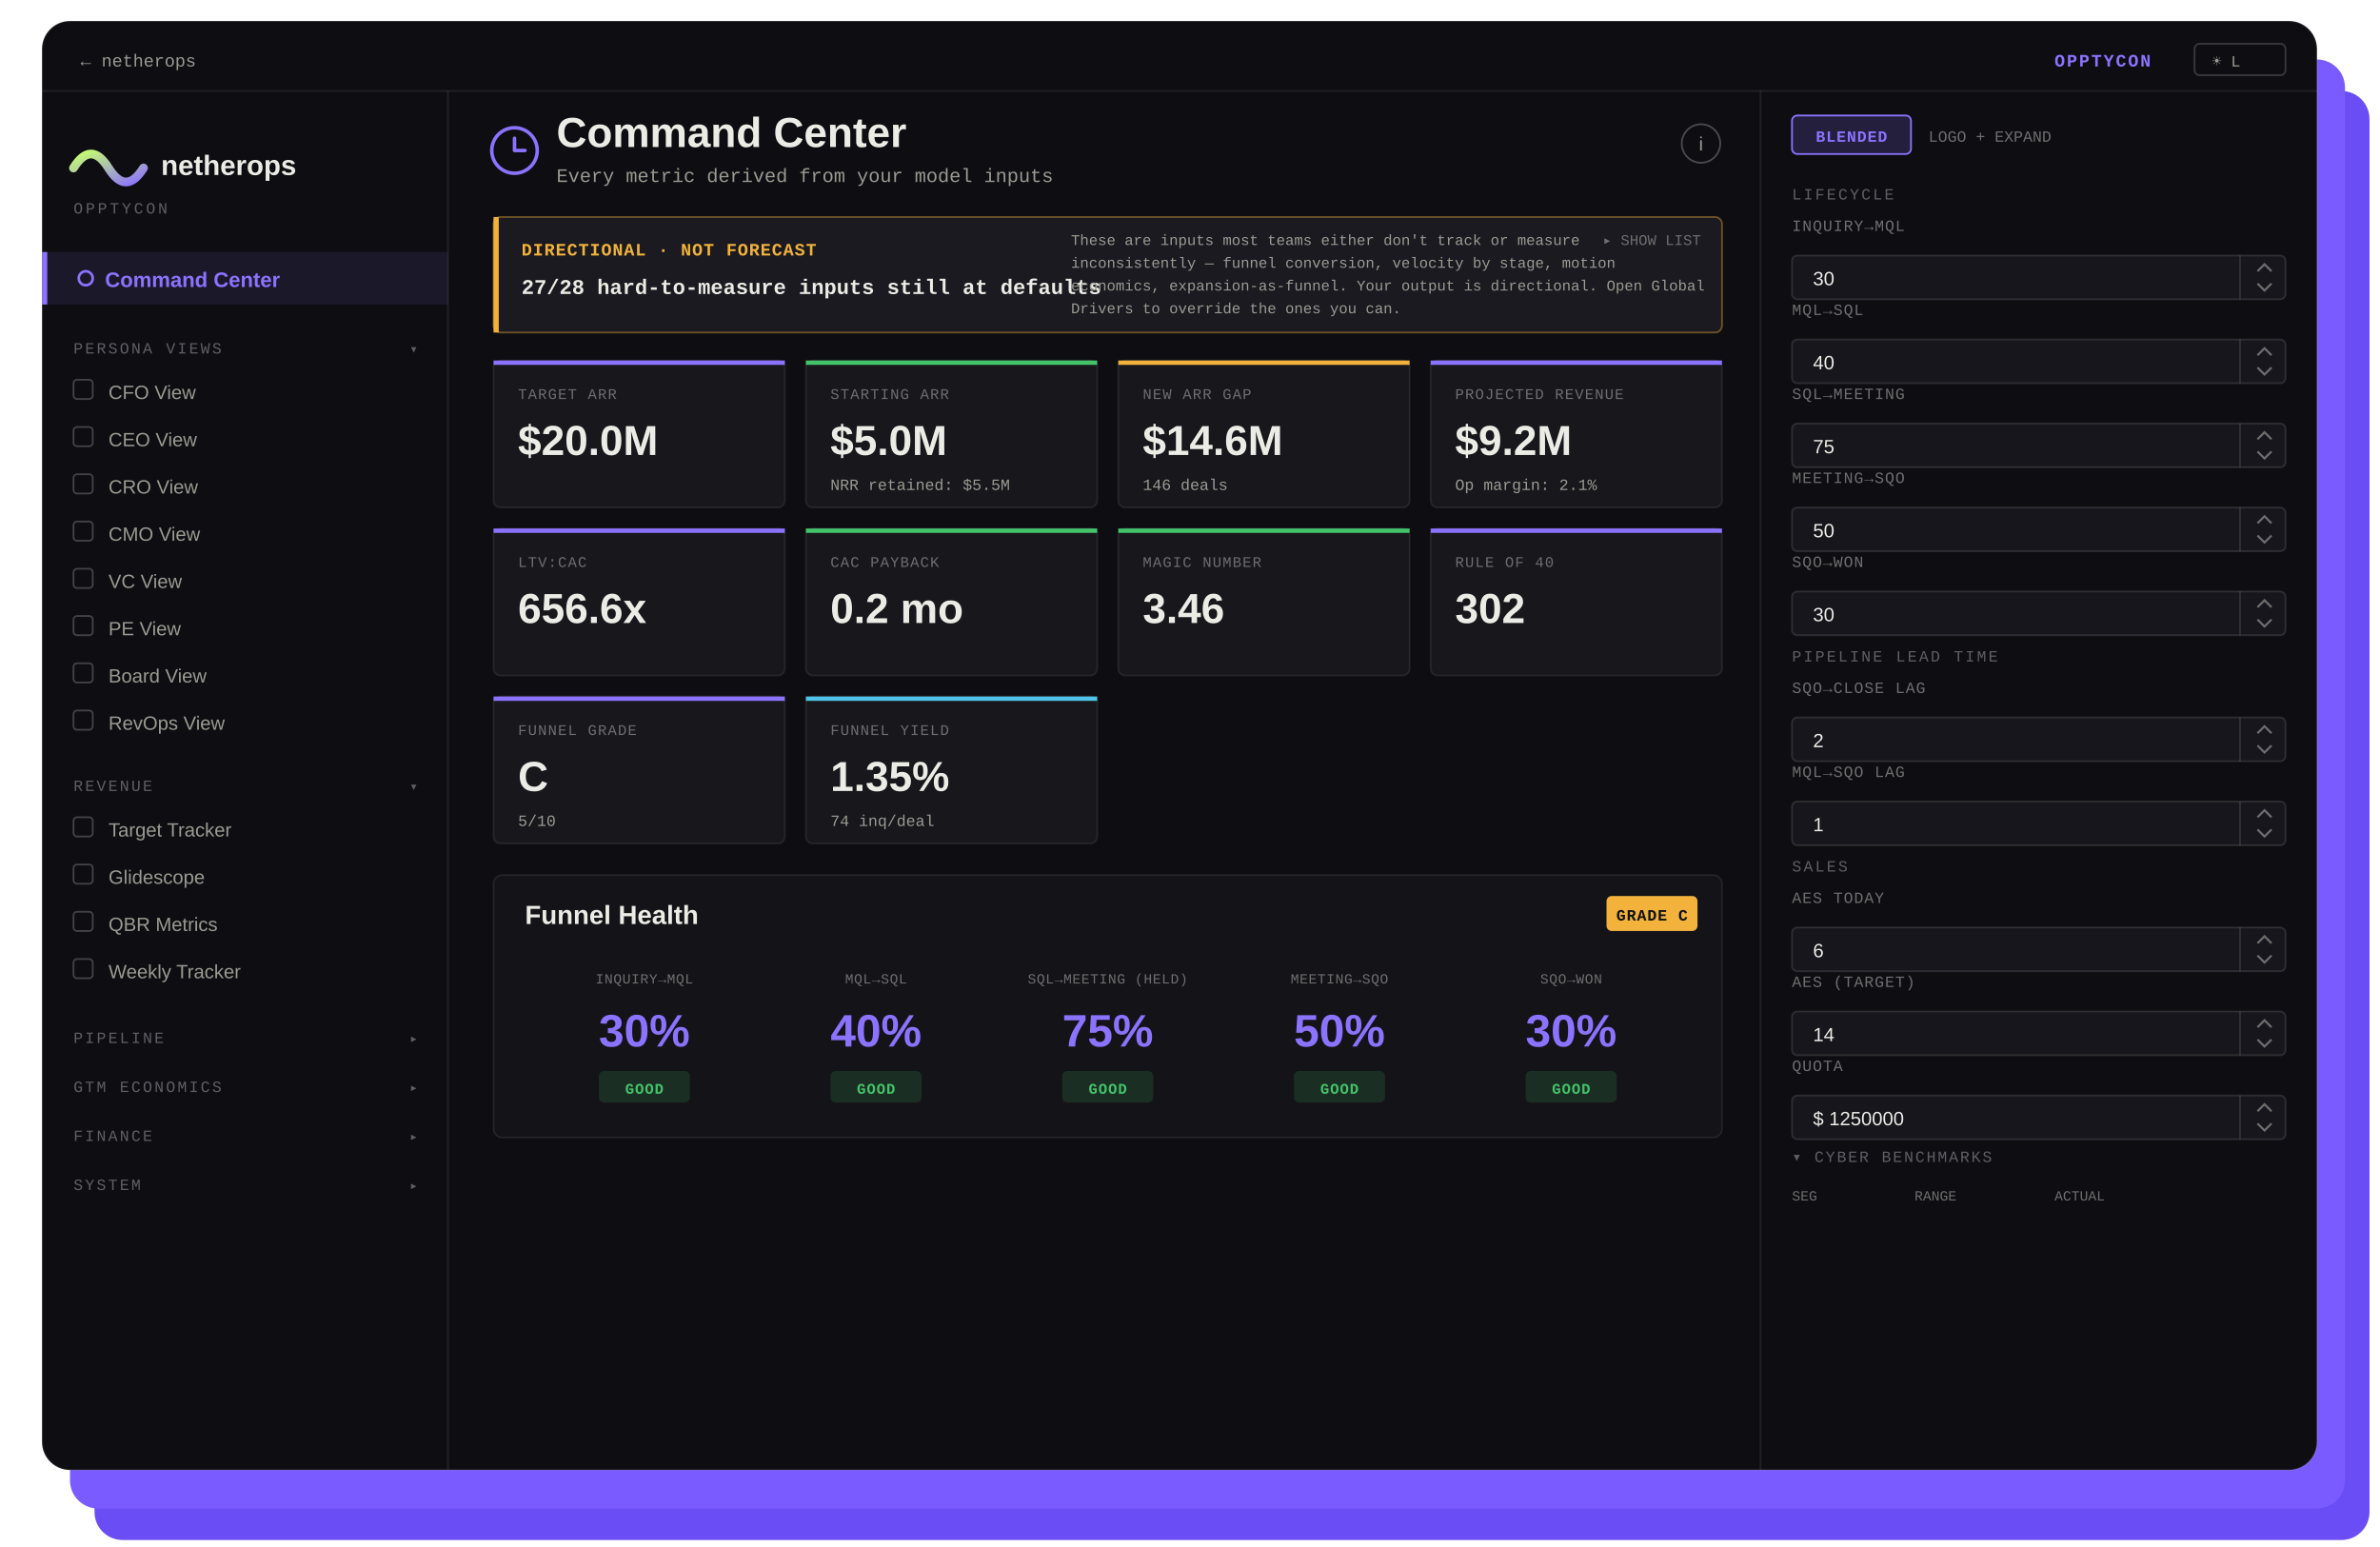
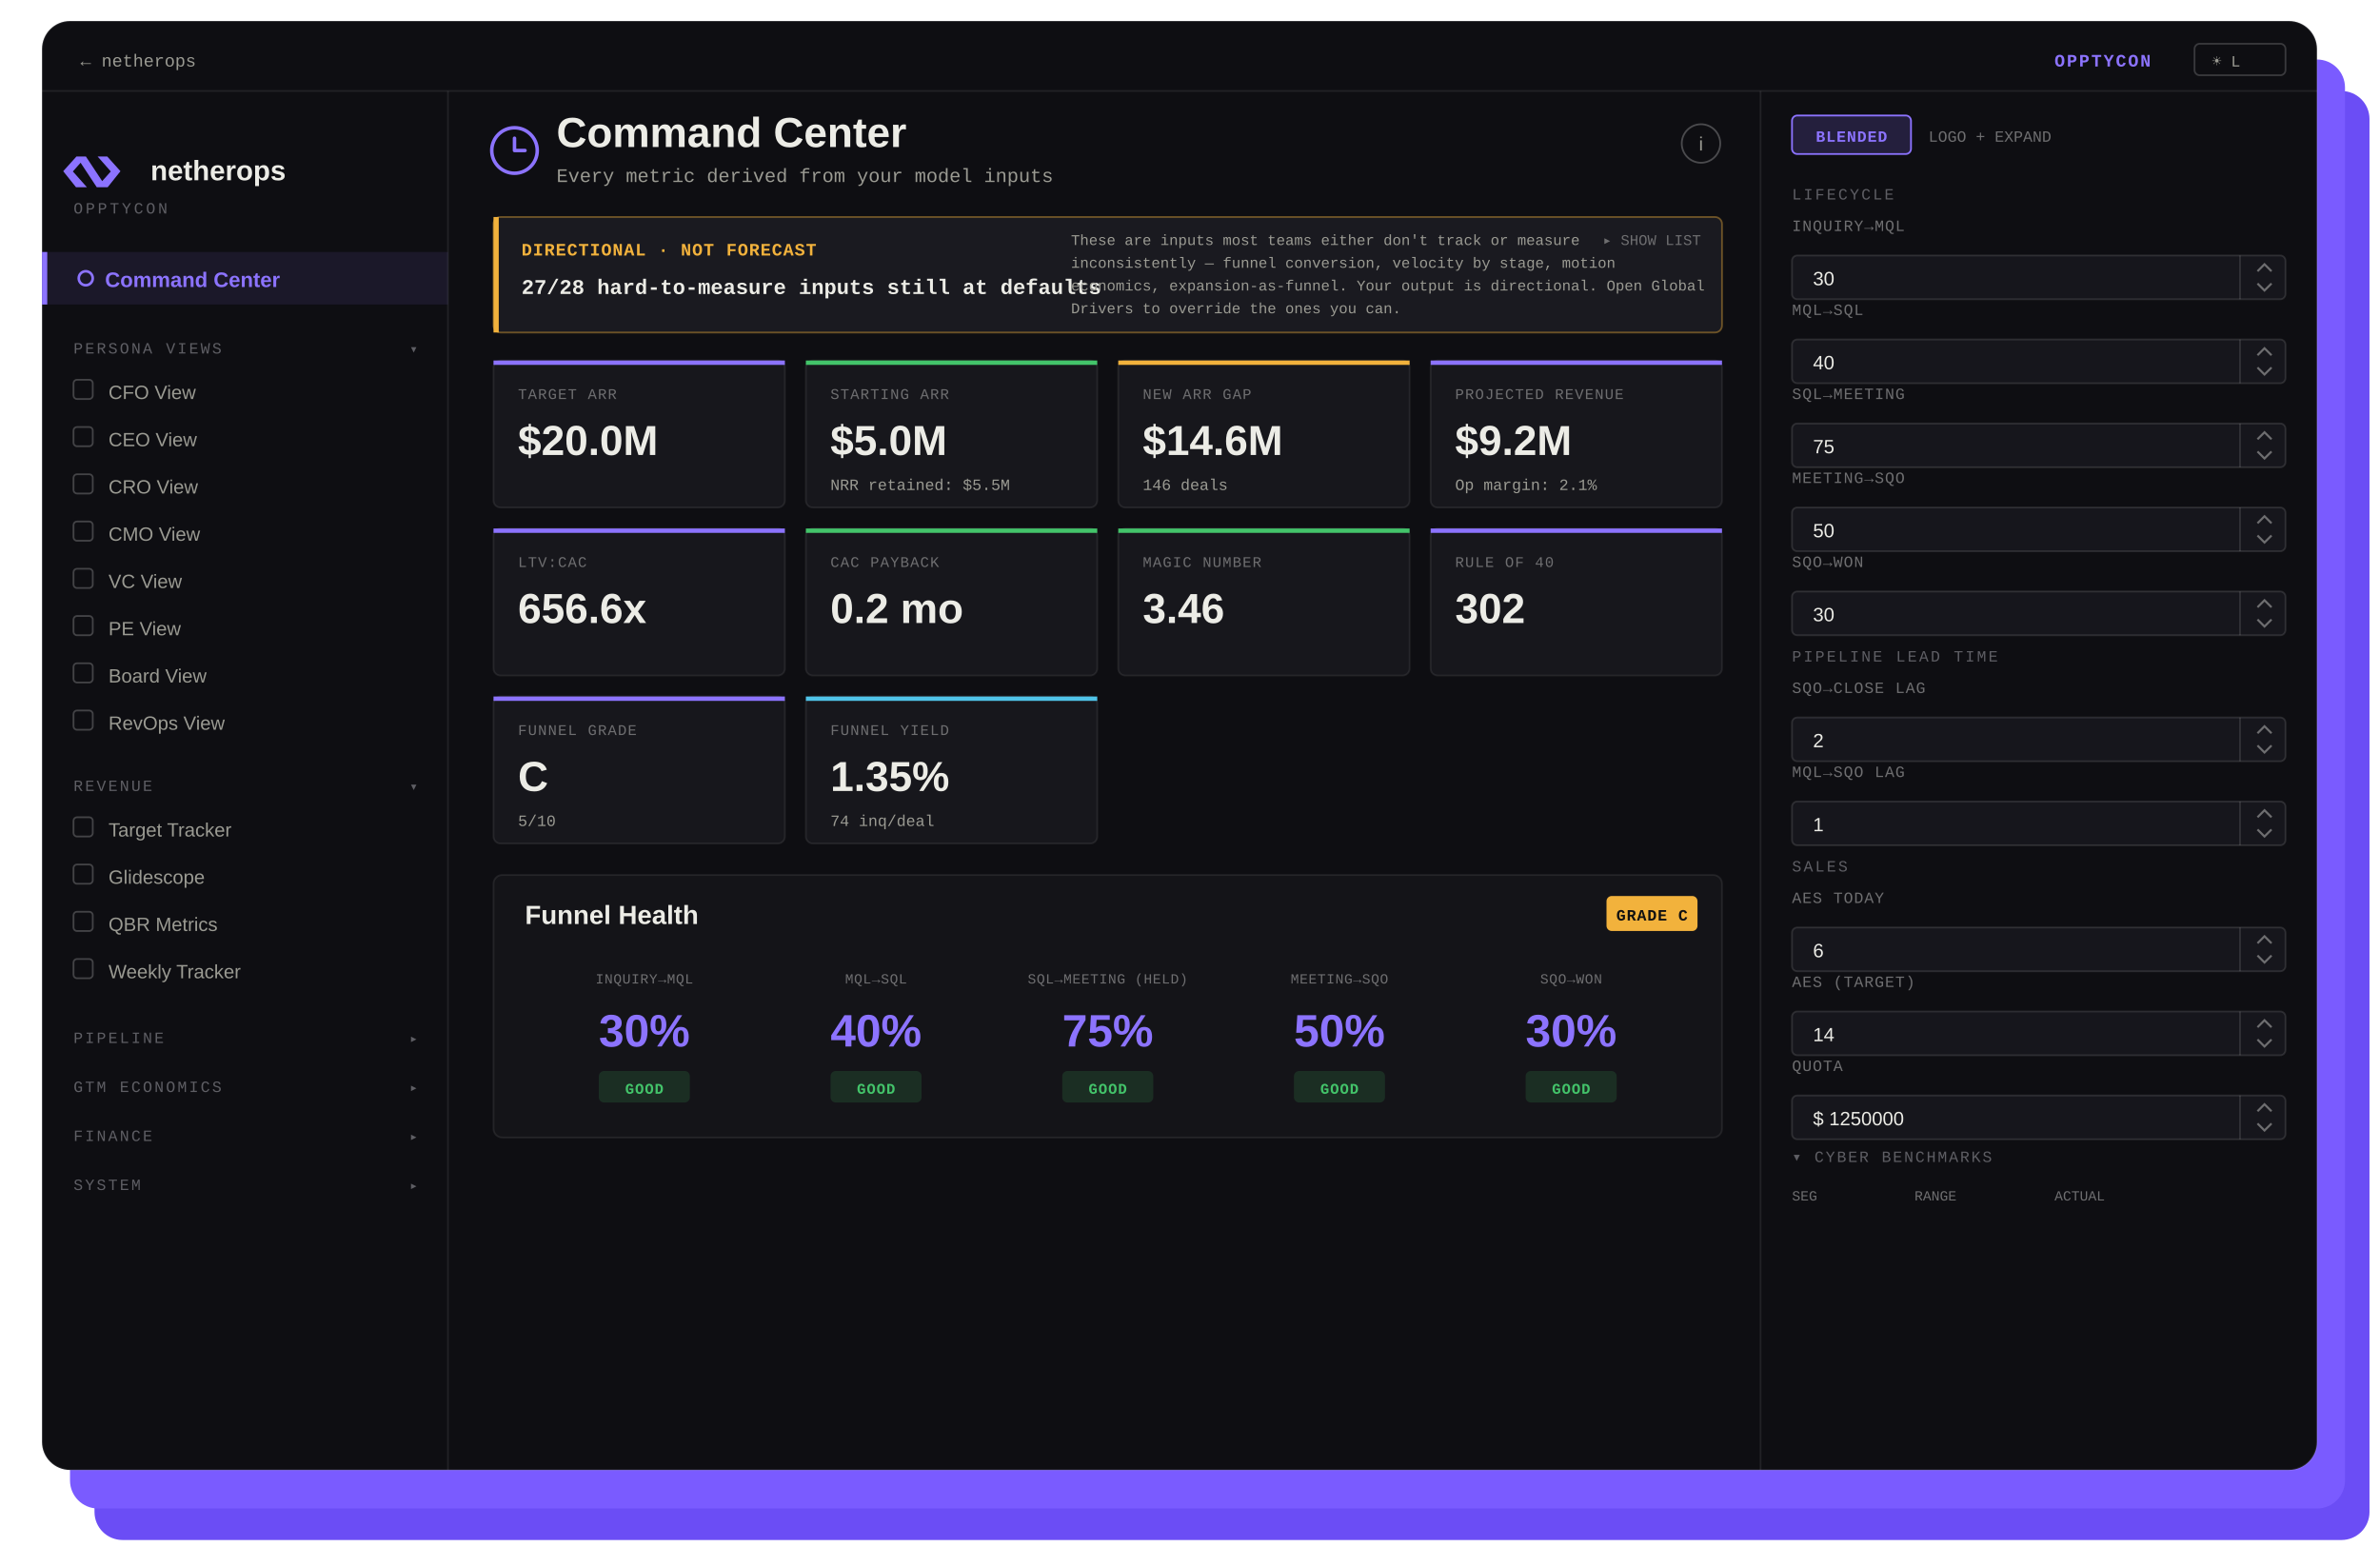
<svg xmlns="http://www.w3.org/2000/svg" viewBox="0 0 1360 884">
  <defs>
    <style>
 .mono{font-family:'JetBrains Mono','Courier New',monospace;}
 .ink{fill:#ECECE6;}.mut{fill:#9A9A92;}.faint{fill:#6E6E70;}.dim{fill:#5E5E64;}
 .v{fill:#8C73FF;}.g{fill:#43C46A;}.a{fill:#F2B23C;}.cy{fill:#4FC3E8;}
</style>
    <linearGradient id="lg" x1="0" y1="0" x2="1" y2="1">
      <stop offset="0%" stop-color="#C8FF6E" />
      <stop offset="100%" stop-color="#8C73FF" />
    </linearGradient>
  </defs>
  <rect x="54" y="52" width="1300" height="828" rx="16" fill="#6B4DF5" />
  <rect x="40" y="34" width="1300" height="828" rx="16" fill="#7A5BFF" />
  <rect x="24" y="12" width="1300" height="828" rx="16" fill="#0E0E12" stroke="rgba(255,255,255,0.10)" stroke-width="1" />
  <line x1="24" y1="52" x2="1324" y2="52" stroke="rgba(255,255,255,0.08)" stroke-width="1" />
  <text x="46" y="38" font-family="'JetBrains Mono','Courier New',monospace" font-size="10" class="mut">← netherops</text>
  <text x="1174" y="38" font-family="'JetBrains Mono','Courier New',monospace" font-size="10" font-weight="700" letter-spacing="1" class="v">OPPTYCON</text>
  <rect x="1254" y="25" width="52" height="18" rx="3" fill="none" stroke="rgba(255,255,255,0.18)" stroke-width="1" />
  <text x="1264" y="38" font-family="'JetBrains Mono','Courier New',monospace" font-size="9" class="mut">☀ L</text>
  <line x1="256" y1="52" x2="256" y2="840" stroke="rgba(255,255,255,0.08)" stroke-width="1" />
  <line x1="1006" y1="52" x2="1006" y2="840" stroke="rgba(255,255,255,0.08)" stroke-width="1" />
-   <path d="M42 96 q10 -16 20 0 q10 16 20 0" fill="none" stroke="url(#lg)" stroke-width="5" stroke-linecap="round" />
-   <text x="92" y="100" font-family="'Archivo','Helvetica Neue',Arial,sans-serif" font-size="16" font-weight="700" class="ink">netherops</text>
+   <g transform="matrix(0.024,0,0,-0.024,36,107)">
+     <path d="M804 0H1063L1368 382 1054 732H824L1138 376 933 146 547 729 549 732H320L5 382 310 0H570L235 376 419 584 804 0Z" fill="#8C73FF" />
+   </g>
+   <text x="86" y="103" font-family="'Archivo','Helvetica Neue',Arial,sans-serif" font-size="16" font-weight="700" class="ink">netherops</text>
  <text x="42" y="122" font-family="'JetBrains Mono','Courier New',monospace" font-size="9" letter-spacing="1.5" class="dim">OPPTYCON</text>
  <rect x="24" y="144" width="232" height="30" rx="0" fill="rgba(140,115,255,0.10)" />
  <rect x="24" y="144" width="3" height="30" rx="0" fill="#8C73FF" />
  <text x="60" y="164" font-family="'Archivo','Helvetica Neue',Arial,sans-serif" font-size="12" font-weight="700" class="v">Command Center</text>
  <circle cx="49" cy="159" r="4" fill="none" stroke="#8C73FF" stroke-width="1.5" />
  <text x="42" y="202" font-family="'JetBrains Mono','Courier New',monospace" font-size="9" letter-spacing="1.2" class="dim">PERSONA VIEWS</text>
  <text x="234" y="202" font-family="'JetBrains Mono','Courier New',monospace" font-size="8" class="dim">▾</text>
  <rect x="42" y="217" width="11" height="11" rx="2" fill="none" stroke="rgba(255,255,255,0.22)" stroke-width="1" />
  <text x="62" y="228" font-family="'Archivo','Helvetica Neue',Arial,sans-serif" font-size="11" class="mut">CFO View</text>
  <rect x="42" y="244" width="11" height="11" rx="2" fill="none" stroke="rgba(255,255,255,0.22)" stroke-width="1" />
  <text x="62" y="255" font-family="'Archivo','Helvetica Neue',Arial,sans-serif" font-size="11" class="mut">CEO View</text>
  <rect x="42" y="271" width="11" height="11" rx="2" fill="none" stroke="rgba(255,255,255,0.22)" stroke-width="1" />
  <text x="62" y="282" font-family="'Archivo','Helvetica Neue',Arial,sans-serif" font-size="11" class="mut">CRO View</text>
  <rect x="42" y="298" width="11" height="11" rx="2" fill="none" stroke="rgba(255,255,255,0.22)" stroke-width="1" />
  <text x="62" y="309" font-family="'Archivo','Helvetica Neue',Arial,sans-serif" font-size="11" class="mut">CMO View</text>
  <rect x="42" y="325" width="11" height="11" rx="2" fill="none" stroke="rgba(255,255,255,0.22)" stroke-width="1" />
  <text x="62" y="336" font-family="'Archivo','Helvetica Neue',Arial,sans-serif" font-size="11" class="mut">VC View</text>
  <rect x="42" y="352" width="11" height="11" rx="2" fill="none" stroke="rgba(255,255,255,0.22)" stroke-width="1" />
  <text x="62" y="363" font-family="'Archivo','Helvetica Neue',Arial,sans-serif" font-size="11" class="mut">PE View</text>
  <rect x="42" y="379" width="11" height="11" rx="2" fill="none" stroke="rgba(255,255,255,0.22)" stroke-width="1" />
  <text x="62" y="390" font-family="'Archivo','Helvetica Neue',Arial,sans-serif" font-size="11" class="mut">Board View</text>
  <rect x="42" y="406" width="11" height="11" rx="2" fill="none" stroke="rgba(255,255,255,0.22)" stroke-width="1" />
  <text x="62" y="417" font-family="'Archivo','Helvetica Neue',Arial,sans-serif" font-size="11" class="mut">RevOps View</text>
  <text x="42" y="452" font-family="'JetBrains Mono','Courier New',monospace" font-size="9" letter-spacing="1.2" class="dim">REVENUE</text>
  <text x="234" y="452" font-family="'JetBrains Mono','Courier New',monospace" font-size="8" class="dim">▾</text>
  <rect x="42" y="467" width="11" height="11" rx="2" fill="none" stroke="rgba(255,255,255,0.22)" stroke-width="1" />
  <text x="62" y="478" font-family="'Archivo','Helvetica Neue',Arial,sans-serif" font-size="11" class="mut">Target Tracker</text>
  <rect x="42" y="494" width="11" height="11" rx="2" fill="none" stroke="rgba(255,255,255,0.22)" stroke-width="1" />
  <text x="62" y="505" font-family="'Archivo','Helvetica Neue',Arial,sans-serif" font-size="11" class="mut">Glidescope</text>
  <rect x="42" y="521" width="11" height="11" rx="2" fill="none" stroke="rgba(255,255,255,0.22)" stroke-width="1" />
  <text x="62" y="532" font-family="'Archivo','Helvetica Neue',Arial,sans-serif" font-size="11" class="mut">QBR Metrics</text>
  <rect x="42" y="548" width="11" height="11" rx="2" fill="none" stroke="rgba(255,255,255,0.22)" stroke-width="1" />
  <text x="62" y="559" font-family="'Archivo','Helvetica Neue',Arial,sans-serif" font-size="11" class="mut">Weekly Tracker</text>
  <text x="42" y="596" font-family="'JetBrains Mono','Courier New',monospace" font-size="9" letter-spacing="1.2" class="dim">PIPELINE</text>
  <text x="234" y="596" font-family="'JetBrains Mono','Courier New',monospace" font-size="8" class="dim">▸</text>
  <text x="42" y="624" font-family="'JetBrains Mono','Courier New',monospace" font-size="9" letter-spacing="1.2" class="dim">GTM ECONOMICS</text>
  <text x="234" y="624" font-family="'JetBrains Mono','Courier New',monospace" font-size="8" class="dim">▸</text>
  <text x="42" y="652" font-family="'JetBrains Mono','Courier New',monospace" font-size="9" letter-spacing="1.2" class="dim">FINANCE</text>
  <text x="234" y="652" font-family="'JetBrains Mono','Courier New',monospace" font-size="8" class="dim">▸</text>
  <text x="42" y="680" font-family="'JetBrains Mono','Courier New',monospace" font-size="9" letter-spacing="1.2" class="dim">SYSTEM</text>
  <text x="234" y="680" font-family="'JetBrains Mono','Courier New',monospace" font-size="8" class="dim">▸</text>
  <circle cx="294" cy="86" r="13" fill="none" stroke="#8C73FF" stroke-width="2" />
  <path d="M294 86 L294 79 M294 86 L300 86" stroke="#8C73FF" stroke-width="2" stroke-linecap="round" />
  <text x="318" y="84" font-family="'Archivo','Helvetica Neue',Arial,sans-serif" font-size="24" font-weight="800" class="ink">Command Center</text>
  <text x="318" y="104" font-family="'JetBrains Mono','Courier New',monospace" font-size="11" class="mut">Every metric derived from your model inputs</text>
  <circle cx="972" cy="82" r="11" fill="none" stroke="rgba(255,255,255,0.25)" />
  <text x="972" y="86" font-family="'Archivo','Helvetica Neue',Arial,sans-serif" font-size="11" text-anchor="middle" class="mut">i</text>
  <rect x="282" y="124" width="702" height="66" rx="4" fill="#1A1A20" stroke="rgba(242,178,60,0.4)" stroke-width="1" />
  <rect x="282" y="124" width="3" height="66" rx="0" fill="#F2B23C" />
  <text x="298" y="146" font-family="'JetBrains Mono','Courier New',monospace" font-size="10" font-weight="700" letter-spacing="0.5" class="a">DIRECTIONAL · NOT FORECAST</text>
  <text x="298" y="168" font-family="'JetBrains Mono','Courier New',monospace" font-size="12" font-weight="700" class="ink">27/28 hard-to-measure inputs still at defaults</text>
  <text x="612" y="140" font-family="'JetBrains Mono','Courier New',monospace" font-size="8.5" class="mut">These are inputs most teams either don't track or measure</text>
  <text x="612" y="153" font-family="'JetBrains Mono','Courier New',monospace" font-size="8.5" class="mut">inconsistently — funnel conversion, velocity by stage, motion</text>
  <text x="612" y="166" font-family="'JetBrains Mono','Courier New',monospace" font-size="8.5" class="mut">economics, expansion-as-funnel. Your output is directional. Open Global</text>
  <text x="612" y="179" font-family="'JetBrains Mono','Courier New',monospace" font-size="8.5" class="mut">Drivers to override the ones you can.</text>
  <text x="972" y="140" font-family="'JetBrains Mono','Courier New',monospace" font-size="8.5" text-anchor="end" class="faint">▸ SHOW LIST</text>
  <rect x="282.0" y="206" width="166.5" height="84" rx="4" fill="#17171C" stroke="rgba(255,255,255,0.08)" stroke-width="1" />
  <rect x="282.0" y="206" width="166.5" height="2.5" rx="0" fill="#8C73FF" />
  <text x="296.0" y="228" font-family="'JetBrains Mono','Courier New',monospace" font-size="8.5" letter-spacing="0.6" class="faint">TARGET ARR</text>
  <text x="296.0" y="260" font-family="'Archivo','Helvetica Neue',Arial,sans-serif" font-size="24" font-weight="800" class="ink">$20.0M</text>
  <rect x="460.5" y="206" width="166.5" height="84" rx="4" fill="#17171C" stroke="rgba(255,255,255,0.08)" stroke-width="1" />
  <rect x="460.5" y="206" width="166.5" height="2.5" rx="0" fill="#43C46A" />
  <text x="474.5" y="228" font-family="'JetBrains Mono','Courier New',monospace" font-size="8.5" letter-spacing="0.6" class="faint">STARTING ARR</text>
  <text x="474.5" y="260" font-family="'Archivo','Helvetica Neue',Arial,sans-serif" font-size="24" font-weight="800" class="ink">$5.0M</text>
  <text x="474.5" y="280" font-family="'JetBrains Mono','Courier New',monospace" font-size="9" class="mut">NRR retained: $5.5M</text>
  <rect x="639.0" y="206" width="166.5" height="84" rx="4" fill="#17171C" stroke="rgba(255,255,255,0.08)" stroke-width="1" />
  <rect x="639.0" y="206" width="166.5" height="2.5" rx="0" fill="#F2B23C" />
  <text x="653.0" y="228" font-family="'JetBrains Mono','Courier New',monospace" font-size="8.5" letter-spacing="0.6" class="faint">NEW ARR GAP</text>
  <text x="653.0" y="260" font-family="'Archivo','Helvetica Neue',Arial,sans-serif" font-size="24" font-weight="800" class="ink">$14.6M</text>
  <text x="653.0" y="280" font-family="'JetBrains Mono','Courier New',monospace" font-size="9" class="mut">146 deals</text>
  <rect x="817.5" y="206" width="166.5" height="84" rx="4" fill="#17171C" stroke="rgba(255,255,255,0.08)" stroke-width="1" />
  <rect x="817.5" y="206" width="166.5" height="2.5" rx="0" fill="#8C73FF" />
  <text x="831.5" y="228" font-family="'JetBrains Mono','Courier New',monospace" font-size="8.5" letter-spacing="0.6" class="faint">PROJECTED REVENUE</text>
  <text x="831.5" y="260" font-family="'Archivo','Helvetica Neue',Arial,sans-serif" font-size="24" font-weight="800" class="ink">$9.2M</text>
  <text x="831.5" y="280" font-family="'JetBrains Mono','Courier New',monospace" font-size="9" class="mut">Op margin: 2.1%</text>
  <rect x="282.0" y="302" width="166.5" height="84" rx="4" fill="#17171C" stroke="rgba(255,255,255,0.08)" stroke-width="1" />
  <rect x="282.0" y="302" width="166.5" height="2.5" rx="0" fill="#8C73FF" />
  <text x="296.0" y="324" font-family="'JetBrains Mono','Courier New',monospace" font-size="8.5" letter-spacing="0.6" class="faint">LTV:CAC</text>
  <text x="296.0" y="356" font-family="'Archivo','Helvetica Neue',Arial,sans-serif" font-size="24" font-weight="800" class="ink">656.6x</text>
  <rect x="460.5" y="302" width="166.5" height="84" rx="4" fill="#17171C" stroke="rgba(255,255,255,0.08)" stroke-width="1" />
  <rect x="460.5" y="302" width="166.5" height="2.5" rx="0" fill="#43C46A" />
  <text x="474.5" y="324" font-family="'JetBrains Mono','Courier New',monospace" font-size="8.5" letter-spacing="0.6" class="faint">CAC PAYBACK</text>
  <text x="474.5" y="356" font-family="'Archivo','Helvetica Neue',Arial,sans-serif" font-size="24" font-weight="800" class="ink">0.2 mo</text>
  <rect x="639.0" y="302" width="166.5" height="84" rx="4" fill="#17171C" stroke="rgba(255,255,255,0.08)" stroke-width="1" />
  <rect x="639.0" y="302" width="166.5" height="2.5" rx="0" fill="#43C46A" />
  <text x="653.0" y="324" font-family="'JetBrains Mono','Courier New',monospace" font-size="8.5" letter-spacing="0.6" class="faint">MAGIC NUMBER</text>
  <text x="653.0" y="356" font-family="'Archivo','Helvetica Neue',Arial,sans-serif" font-size="24" font-weight="800" class="ink">3.46</text>
  <rect x="817.5" y="302" width="166.5" height="84" rx="4" fill="#17171C" stroke="rgba(255,255,255,0.08)" stroke-width="1" />
  <rect x="817.5" y="302" width="166.5" height="2.5" rx="0" fill="#8C73FF" />
  <text x="831.5" y="324" font-family="'JetBrains Mono','Courier New',monospace" font-size="8.5" letter-spacing="0.6" class="faint">RULE OF 40</text>
  <text x="831.5" y="356" font-family="'Archivo','Helvetica Neue',Arial,sans-serif" font-size="24" font-weight="800" class="ink">302</text>
  <rect x="282" y="398" width="166.5" height="84" rx="4" fill="#17171C" stroke="rgba(255,255,255,0.08)" stroke-width="1" />
  <rect x="282" y="398" width="166.5" height="2.5" rx="0" fill="#8C73FF" />
  <text x="296" y="420" font-family="'JetBrains Mono','Courier New',monospace" font-size="8.5" letter-spacing="0.6" class="faint">FUNNEL GRADE</text>
  <text x="296" y="452" font-family="'Archivo','Helvetica Neue',Arial,sans-serif" font-size="24" font-weight="800" class="ink">C</text>
  <text x="296" y="472" font-family="'JetBrains Mono','Courier New',monospace" font-size="9" class="mut">5/10</text>
  <rect x="460.5" y="398" width="166.5" height="84" rx="4" fill="#17171C" stroke="rgba(255,255,255,0.08)" stroke-width="1" />
  <rect x="460.5" y="398" width="166.5" height="2.5" rx="0" fill="#4FC3E8" />
  <text x="474.5" y="420" font-family="'JetBrains Mono','Courier New',monospace" font-size="8.5" letter-spacing="0.6" class="faint">FUNNEL YIELD</text>
  <text x="474.5" y="452" font-family="'Archivo','Helvetica Neue',Arial,sans-serif" font-size="24" font-weight="800" class="ink">1.35%</text>
  <text x="474.5" y="472" font-family="'JetBrains Mono','Courier New',monospace" font-size="9" class="mut">74 inq/deal</text>
  <rect x="282" y="500" width="702" height="150" rx="5" fill="#141418" stroke="rgba(255,255,255,0.08)" stroke-width="1" />
  <text x="300" y="528" font-family="'Archivo','Helvetica Neue',Arial,sans-serif" font-size="15" font-weight="700" class="ink">Funnel Health</text>
  <rect x="918" y="512" width="52" height="20" rx="3" fill="#F2B23C" />
  <text x="944" y="526" font-family="'JetBrains Mono','Courier New',monospace" font-size="9" font-weight="700" text-anchor="middle" letter-spacing="0.5" fill="#111111">GRADE C</text>
  <text x="368.2" y="562" font-family="'JetBrains Mono','Courier New',monospace" font-size="8" text-anchor="middle" letter-spacing="0.3" class="faint">INQUIRY→MQL</text>
  <text x="368.2" y="598" font-family="'Archivo','Helvetica Neue',Arial,sans-serif" font-size="26" font-weight="800" text-anchor="middle" class="v">30%</text>
  <rect x="342.2" y="612" width="52" height="18" rx="3" fill="rgba(67,196,106,0.15)" />
  <text x="368.2" y="625" font-family="'JetBrains Mono','Courier New',monospace" font-size="8.5" font-weight="700" text-anchor="middle" letter-spacing="0.5" class="g">GOOD</text>
  <text x="500.6" y="562" font-family="'JetBrains Mono','Courier New',monospace" font-size="8" text-anchor="middle" letter-spacing="0.3" class="faint">MQL→SQL</text>
  <text x="500.6" y="598" font-family="'Archivo','Helvetica Neue',Arial,sans-serif" font-size="26" font-weight="800" text-anchor="middle" class="v">40%</text>
  <rect x="474.6" y="612" width="52" height="18" rx="3" fill="rgba(67,196,106,0.15)" />
  <text x="500.6" y="625" font-family="'JetBrains Mono','Courier New',monospace" font-size="8.5" font-weight="700" text-anchor="middle" letter-spacing="0.5" class="g">GOOD</text>
  <text x="633.0" y="562" font-family="'JetBrains Mono','Courier New',monospace" font-size="8" text-anchor="middle" letter-spacing="0.3" class="faint">SQL→MEETING (HELD)</text>
  <text x="633.0" y="598" font-family="'Archivo','Helvetica Neue',Arial,sans-serif" font-size="26" font-weight="800" text-anchor="middle" class="v">75%</text>
  <rect x="607.0" y="612" width="52" height="18" rx="3" fill="rgba(67,196,106,0.15)" />
  <text x="633.0" y="625" font-family="'JetBrains Mono','Courier New',monospace" font-size="8.5" font-weight="700" text-anchor="middle" letter-spacing="0.5" class="g">GOOD</text>
  <text x="765.4" y="562" font-family="'JetBrains Mono','Courier New',monospace" font-size="8" text-anchor="middle" letter-spacing="0.3" class="faint">MEETING→SQO</text>
  <text x="765.4" y="598" font-family="'Archivo','Helvetica Neue',Arial,sans-serif" font-size="26" font-weight="800" text-anchor="middle" class="v">50%</text>
  <rect x="739.4" y="612" width="52" height="18" rx="3" fill="rgba(67,196,106,0.15)" />
  <text x="765.4" y="625" font-family="'JetBrains Mono','Courier New',monospace" font-size="8.5" font-weight="700" text-anchor="middle" letter-spacing="0.5" class="g">GOOD</text>
  <text x="897.8" y="562" font-family="'JetBrains Mono','Courier New',monospace" font-size="8" text-anchor="middle" letter-spacing="0.3" class="faint">SQO→WON</text>
  <text x="897.8" y="598" font-family="'Archivo','Helvetica Neue',Arial,sans-serif" font-size="26" font-weight="800" text-anchor="middle" class="v">30%</text>
  <rect x="871.8" y="612" width="52" height="18" rx="3" fill="rgba(67,196,106,0.15)" />
  <text x="897.8" y="625" font-family="'JetBrains Mono','Courier New',monospace" font-size="8.5" font-weight="700" text-anchor="middle" letter-spacing="0.5" class="g">GOOD</text>
  <rect x="1024" y="66" width="68" height="22" rx="3" fill="rgba(140,115,255,0.18)" stroke="#8C73FF" stroke-width="1" />
  <text x="1058" y="81" font-family="'JetBrains Mono','Courier New',monospace" font-size="9" font-weight="700" text-anchor="middle" letter-spacing="0.5" class="v">BLENDED</text>
  <text x="1102" y="81" font-family="'JetBrains Mono','Courier New',monospace" font-size="9" class="faint">LOGO + EXPAND</text>
  <text x="1024" y="114" font-family="'JetBrains Mono','Courier New',monospace" font-size="9" letter-spacing="1.2" class="dim">LIFECYCLE</text>
  <text x="1024" y="132" font-family="'JetBrains Mono','Courier New',monospace" font-size="9" letter-spacing="0.5" class="faint">INQUIRY→MQL</text>
  <rect x="1024" y="146" width="282" height="25" rx="3" fill="#16161C" stroke="rgba(255,255,255,0.12)" stroke-width="1" />
  <text x="1036" y="163" font-family="'Archivo','Helvetica Neue',Arial,sans-serif" font-size="11" class="ink">30</text>
  <line x1="1280" y1="146" x2="1280" y2="171" stroke="rgba(255,255,255,0.12)" stroke-width="1" />
  <path d="M1290 155 l4 -4 l4 4 M1290 162 l4 4 l4 -4" fill="none" stroke="#6E6E70" stroke-width="1.2" />
  <text x="1024" y="180" font-family="'JetBrains Mono','Courier New',monospace" font-size="9" letter-spacing="0.5" class="faint">MQL→SQL</text>
  <rect x="1024" y="194" width="282" height="25" rx="3" fill="#16161C" stroke="rgba(255,255,255,0.12)" stroke-width="1" />
  <text x="1036" y="211" font-family="'Archivo','Helvetica Neue',Arial,sans-serif" font-size="11" class="ink">40</text>
  <line x1="1280" y1="194" x2="1280" y2="219" stroke="rgba(255,255,255,0.12)" stroke-width="1" />
  <path d="M1290 203 l4 -4 l4 4 M1290 210 l4 4 l4 -4" fill="none" stroke="#6E6E70" stroke-width="1.2" />
  <text x="1024" y="228" font-family="'JetBrains Mono','Courier New',monospace" font-size="9" letter-spacing="0.5" class="faint">SQL→MEETING</text>
  <rect x="1024" y="242" width="282" height="25" rx="3" fill="#16161C" stroke="rgba(255,255,255,0.12)" stroke-width="1" />
  <text x="1036" y="259" font-family="'Archivo','Helvetica Neue',Arial,sans-serif" font-size="11" class="ink">75</text>
  <line x1="1280" y1="242" x2="1280" y2="267" stroke="rgba(255,255,255,0.12)" stroke-width="1" />
  <path d="M1290 251 l4 -4 l4 4 M1290 258 l4 4 l4 -4" fill="none" stroke="#6E6E70" stroke-width="1.2" />
  <text x="1024" y="276" font-family="'JetBrains Mono','Courier New',monospace" font-size="9" letter-spacing="0.5" class="faint">MEETING→SQO</text>
  <rect x="1024" y="290" width="282" height="25" rx="3" fill="#16161C" stroke="rgba(255,255,255,0.12)" stroke-width="1" />
  <text x="1036" y="307" font-family="'Archivo','Helvetica Neue',Arial,sans-serif" font-size="11" class="ink">50</text>
  <line x1="1280" y1="290" x2="1280" y2="315" stroke="rgba(255,255,255,0.12)" stroke-width="1" />
  <path d="M1290 299 l4 -4 l4 4 M1290 306 l4 4 l4 -4" fill="none" stroke="#6E6E70" stroke-width="1.2" />
  <text x="1024" y="324" font-family="'JetBrains Mono','Courier New',monospace" font-size="9" letter-spacing="0.5" class="faint">SQO→WON</text>
  <rect x="1024" y="338" width="282" height="25" rx="3" fill="#16161C" stroke="rgba(255,255,255,0.12)" stroke-width="1" />
  <text x="1036" y="355" font-family="'Archivo','Helvetica Neue',Arial,sans-serif" font-size="11" class="ink">30</text>
  <line x1="1280" y1="338" x2="1280" y2="363" stroke="rgba(255,255,255,0.12)" stroke-width="1" />
  <path d="M1290 347 l4 -4 l4 4 M1290 354 l4 4 l4 -4" fill="none" stroke="#6E6E70" stroke-width="1.2" />
  <text x="1024" y="378" font-family="'JetBrains Mono','Courier New',monospace" font-size="9" letter-spacing="1.2" class="dim">PIPELINE LEAD TIME</text>
  <text x="1024" y="396" font-family="'JetBrains Mono','Courier New',monospace" font-size="9" letter-spacing="0.5" class="faint">SQO→CLOSE LAG</text>
  <rect x="1024" y="410" width="282" height="25" rx="3" fill="#16161C" stroke="rgba(255,255,255,0.12)" stroke-width="1" />
  <text x="1036" y="427" font-family="'Archivo','Helvetica Neue',Arial,sans-serif" font-size="11" class="ink">2</text>
  <line x1="1280" y1="410" x2="1280" y2="435" stroke="rgba(255,255,255,0.12)" stroke-width="1" />
  <path d="M1290 419 l4 -4 l4 4 M1290 426 l4 4 l4 -4" fill="none" stroke="#6E6E70" stroke-width="1.2" />
  <text x="1024" y="444" font-family="'JetBrains Mono','Courier New',monospace" font-size="9" letter-spacing="0.5" class="faint">MQL→SQO LAG</text>
  <rect x="1024" y="458" width="282" height="25" rx="3" fill="#16161C" stroke="rgba(255,255,255,0.12)" stroke-width="1" />
  <text x="1036" y="475" font-family="'Archivo','Helvetica Neue',Arial,sans-serif" font-size="11" class="ink">1</text>
  <line x1="1280" y1="458" x2="1280" y2="483" stroke="rgba(255,255,255,0.12)" stroke-width="1" />
  <path d="M1290 467 l4 -4 l4 4 M1290 474 l4 4 l4 -4" fill="none" stroke="#6E6E70" stroke-width="1.2" />
  <text x="1024" y="498" font-family="'JetBrains Mono','Courier New',monospace" font-size="9" letter-spacing="1.2" class="dim">SALES</text>
  <text x="1024" y="516" font-family="'JetBrains Mono','Courier New',monospace" font-size="9" letter-spacing="0.5" class="faint">AES TODAY</text>
  <rect x="1024" y="530" width="282" height="25" rx="3" fill="#16161C" stroke="rgba(255,255,255,0.12)" stroke-width="1" />
  <text x="1036" y="547" font-family="'Archivo','Helvetica Neue',Arial,sans-serif" font-size="11" class="ink">6</text>
  <line x1="1280" y1="530" x2="1280" y2="555" stroke="rgba(255,255,255,0.12)" stroke-width="1" />
  <path d="M1290 539 l4 -4 l4 4 M1290 546 l4 4 l4 -4" fill="none" stroke="#6E6E70" stroke-width="1.2" />
  <text x="1024" y="564" font-family="'JetBrains Mono','Courier New',monospace" font-size="9" letter-spacing="0.5" class="faint">AES (TARGET)</text>
  <rect x="1024" y="578" width="282" height="25" rx="3" fill="#16161C" stroke="rgba(255,255,255,0.12)" stroke-width="1" />
  <text x="1036" y="595" font-family="'Archivo','Helvetica Neue',Arial,sans-serif" font-size="11" class="ink">14</text>
  <line x1="1280" y1="578" x2="1280" y2="603" stroke="rgba(255,255,255,0.12)" stroke-width="1" />
  <path d="M1290 587 l4 -4 l4 4 M1290 594 l4 4 l4 -4" fill="none" stroke="#6E6E70" stroke-width="1.2" />
  <text x="1024" y="612" font-family="'JetBrains Mono','Courier New',monospace" font-size="9" letter-spacing="0.5" class="faint">QUOTA</text>
  <rect x="1024" y="626" width="282" height="25" rx="3" fill="#16161C" stroke="rgba(255,255,255,0.12)" stroke-width="1" />
  <text x="1036" y="643" font-family="'Archivo','Helvetica Neue',Arial,sans-serif" font-size="11" class="ink">$ 1250000</text>
  <line x1="1280" y1="626" x2="1280" y2="651" stroke="rgba(255,255,255,0.12)" stroke-width="1" />
  <path d="M1290 635 l4 -4 l4 4 M1290 642 l4 4 l4 -4" fill="none" stroke="#6E6E70" stroke-width="1.2" />
  <text x="1024" y="664" font-family="'JetBrains Mono','Courier New',monospace" font-size="9" letter-spacing="1" class="dim">▾ CYBER BENCHMARKS</text>
  <text x="1024" y="686" font-family="'JetBrains Mono','Courier New',monospace" font-size="8" class="faint">SEG</text>
  <text x="1094" y="686" font-family="'JetBrains Mono','Courier New',monospace" font-size="8" class="faint">RANGE</text>
  <text x="1174" y="686" font-family="'JetBrains Mono','Courier New',monospace" font-size="8" class="faint">ACTUAL</text>
</svg>
